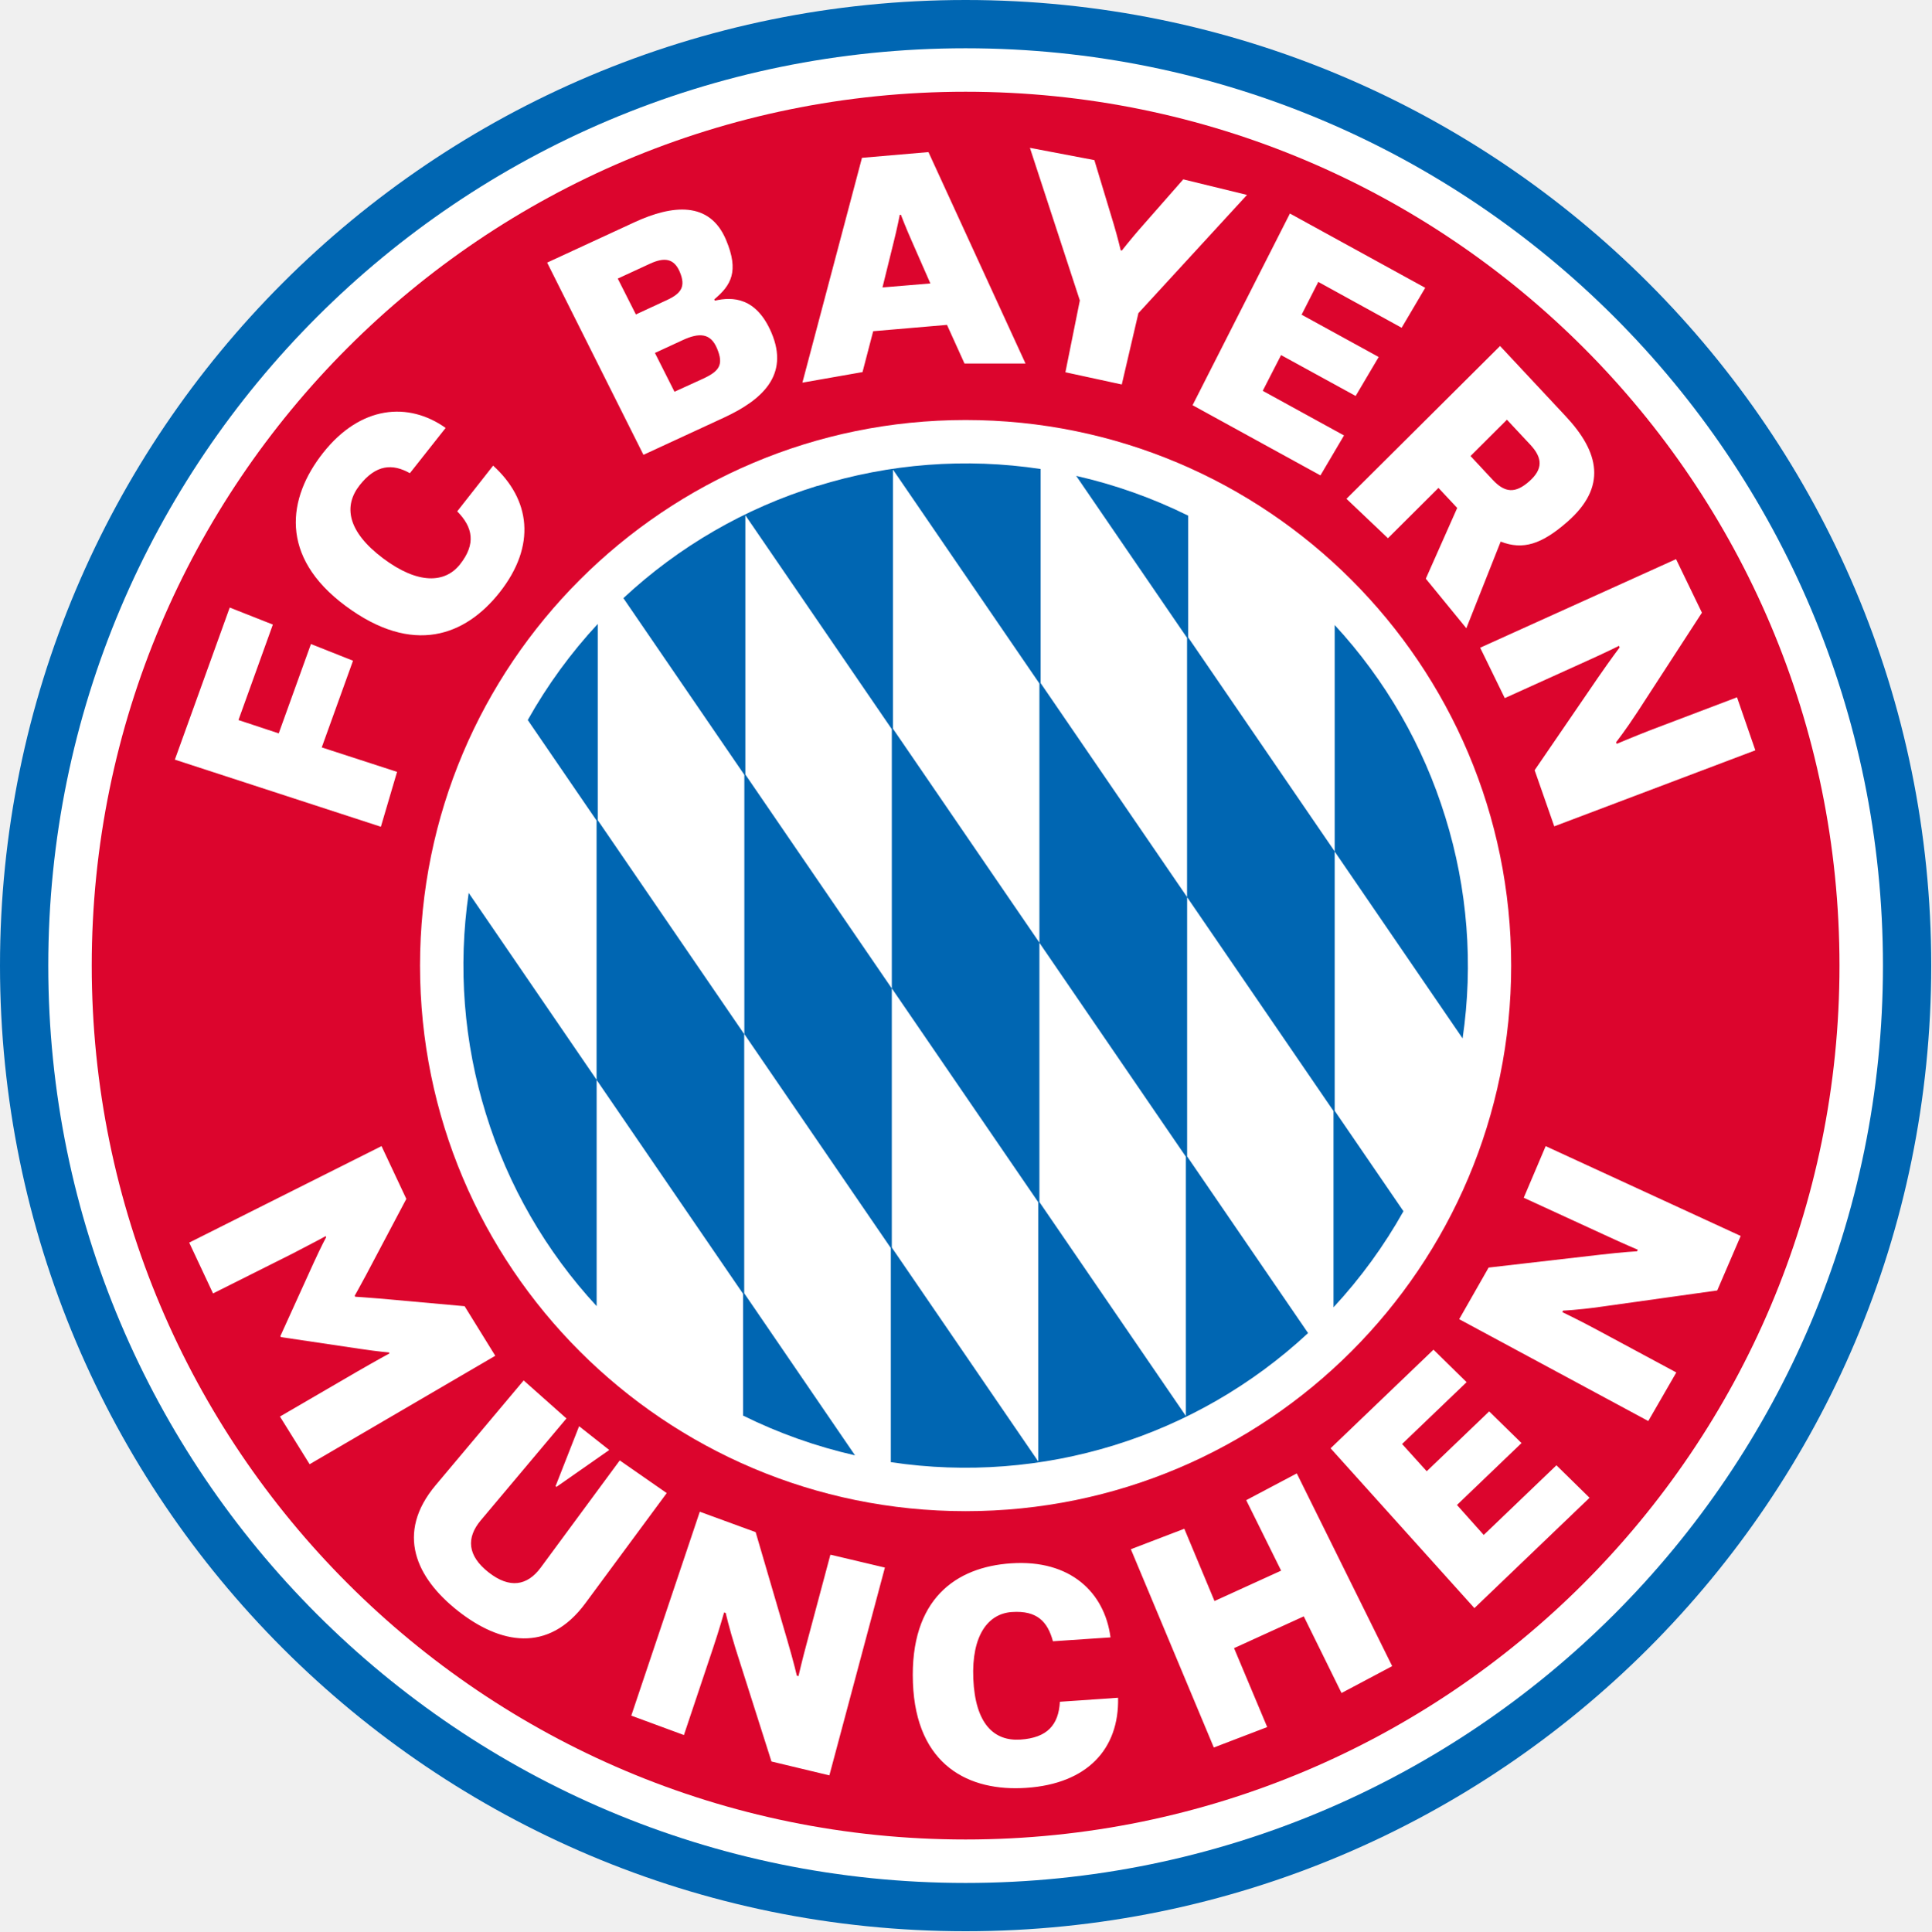
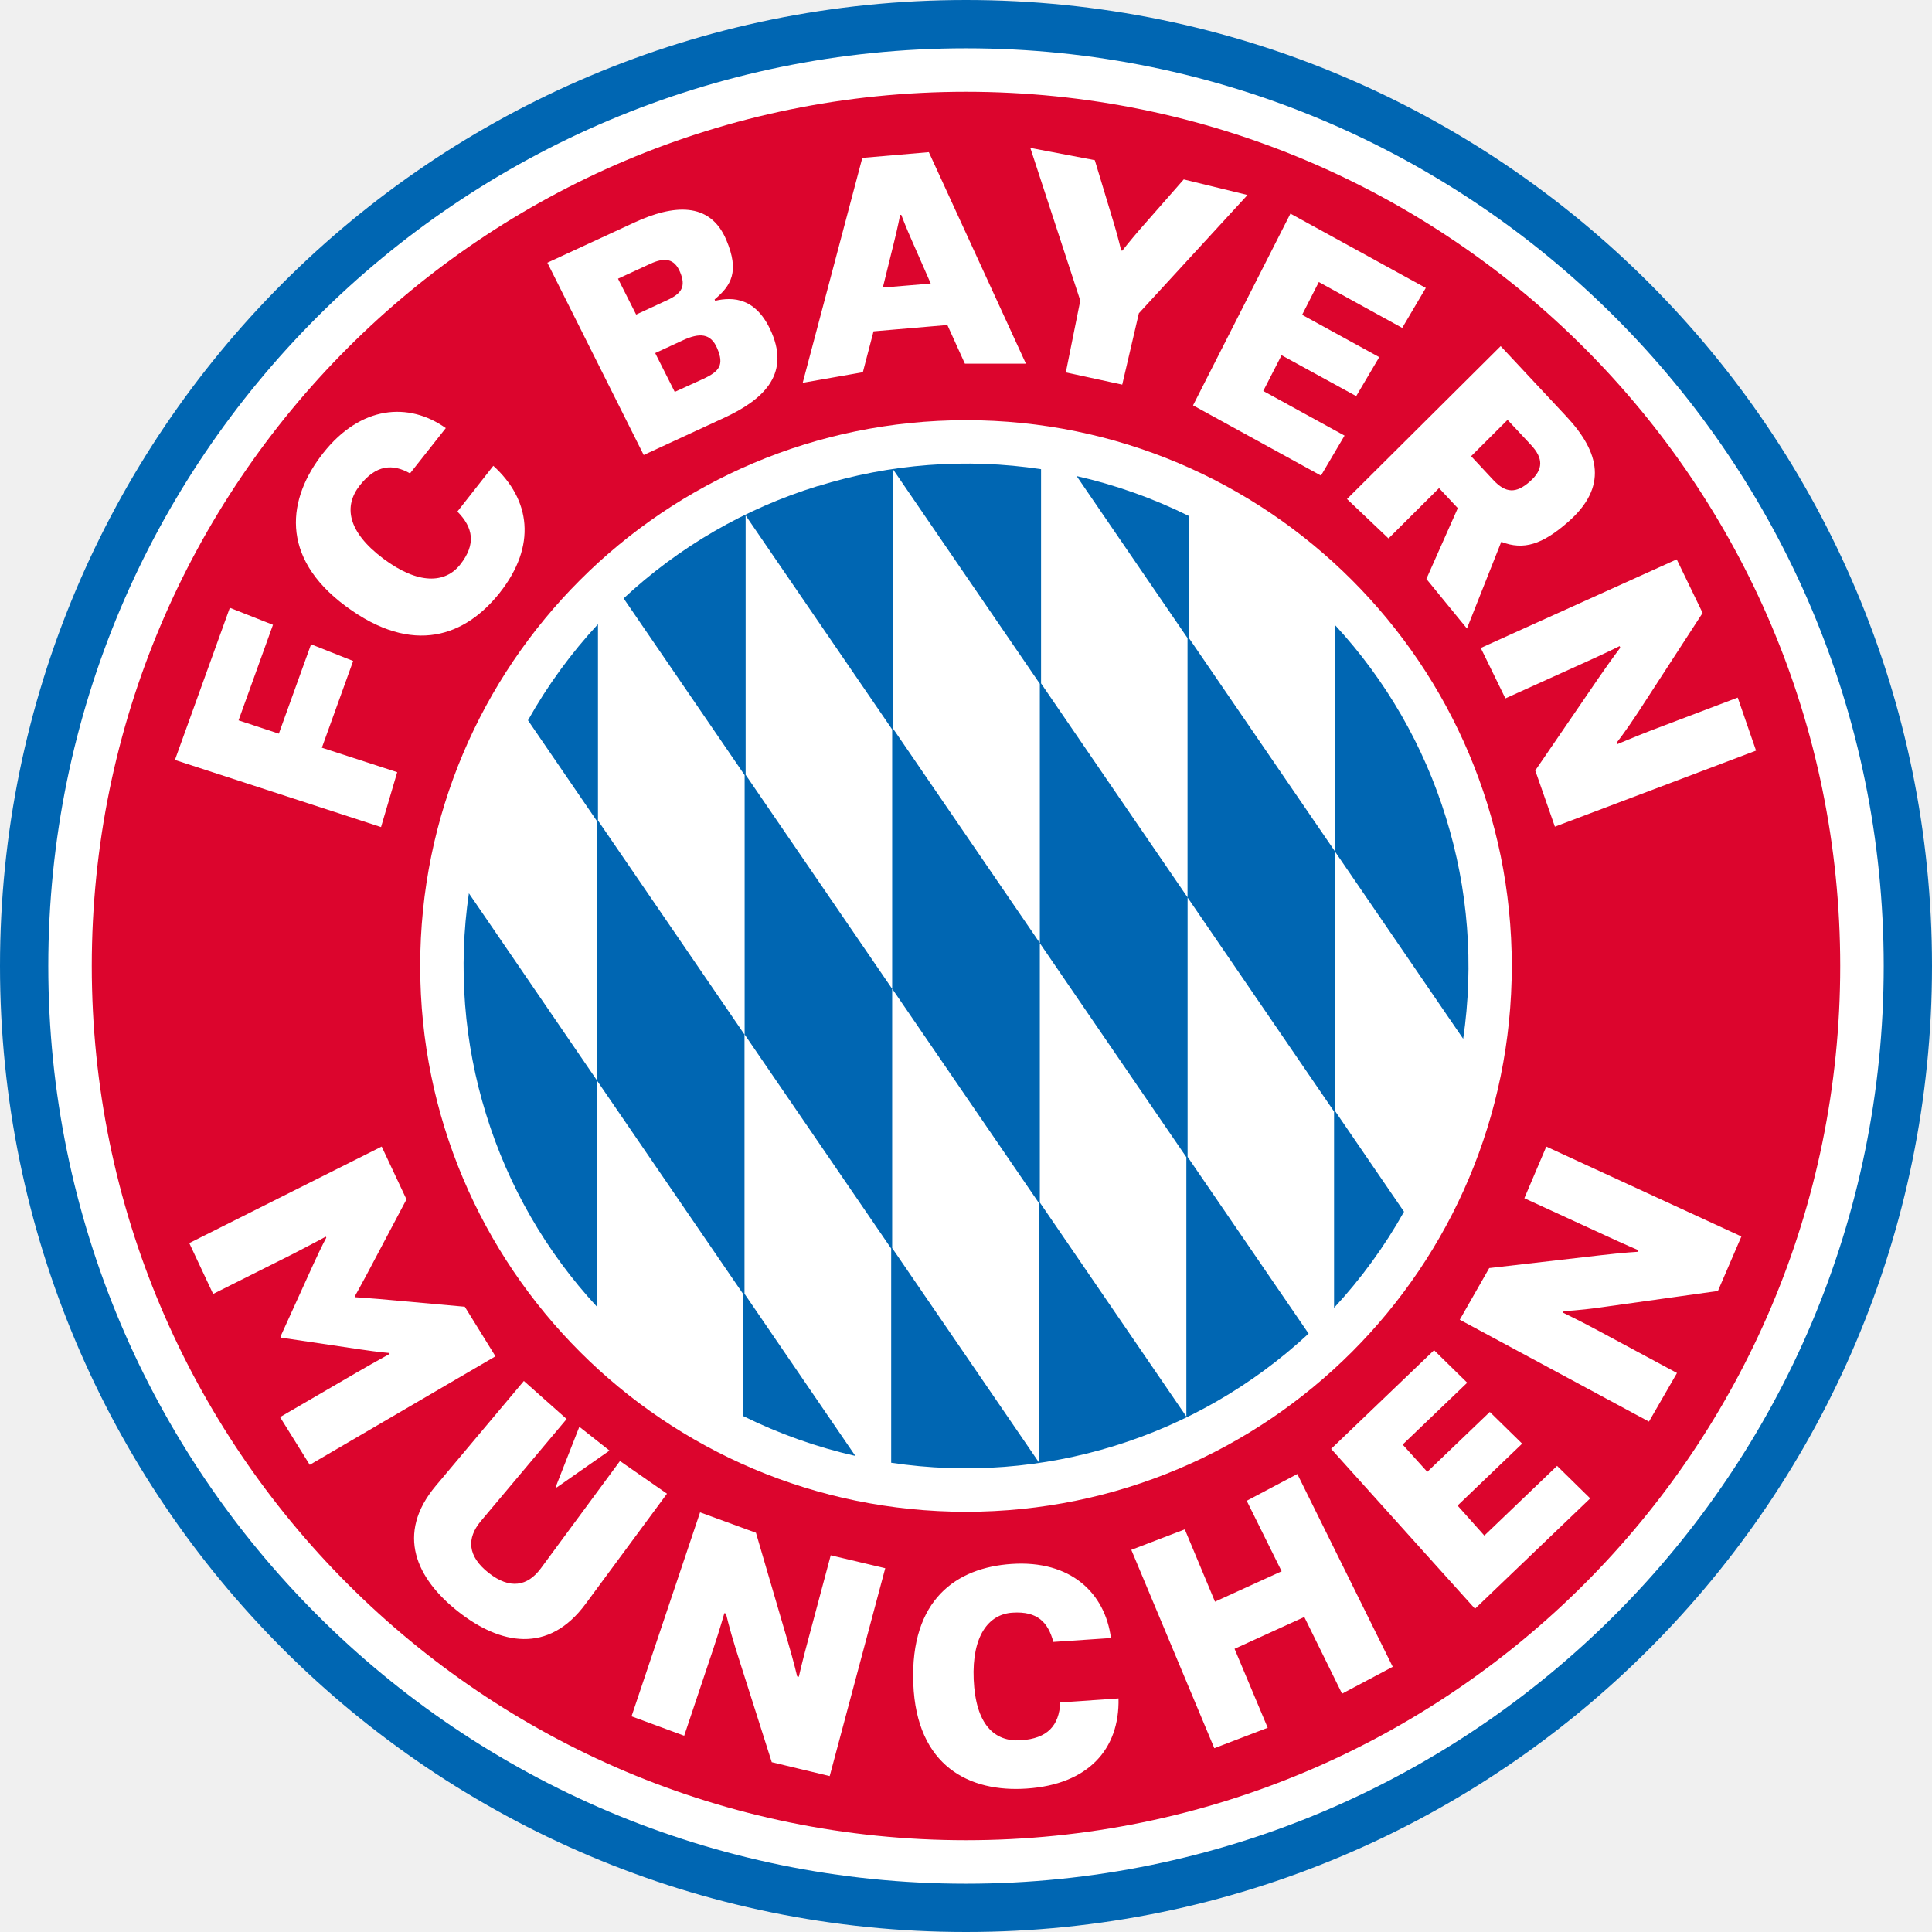
- <svg xmlns="http://www.w3.org/2000/svg" viewBox="0 0 566.93 566.93">
+ <svg xmlns="http://www.w3.org/2000/svg" height="316" width="316" viewBox="0 0 566.93 566.93">
  <defs>
    <style>.cls-1{fill:none}.cls-2{fill:#0066b2}.cls-3{fill:#fff}.cls-4{fill:#dc052d}.cls-5{clip-path:url(#clip-path)}</style>
    <clipPath id="clip-path">
      <path class="cls-1" d="M136.03 136.03H430.9V430.9H136.03z" />
    </clipPath>
  </defs>
  <g id="Ringe" stroke="none" fill="#ffffff" stroke-width="1px">
    <path class="cls-2" d="M283.46 0C126.91 0 0 126.91 0 283.46s126.91 283.47 283.46 283.47S566.93 440 566.93 283.46 440 0 283.46 0z" stroke="none" fill="#0066b2" stroke-width="1px" />
    <path class="cls-3" d="M283.46 14.17c-148.72 0-269.29 120.57-269.29 269.29s120.57 269.3 269.29 269.3 269.3-120.57 269.3-269.3S432.19 14.17 283.46 14.17z" stroke="none" fill="#ffffff" stroke-width="1px" />
    <path class="cls-4" d="M283.46 26.93c-141.68 0-256.53 114.86-256.53 256.53S141.79 540 283.46 540 540 425.15 540 283.46 425.15 26.93 283.46 26.93zm0 416.69a160.16 160.16 0 1 1 160.16-160.16 160.15 160.15 0 0 1-160.16 160.16z" stroke="none" fill="#dc052d" stroke-width="1px" />
  </g>
  <path class="cls-5 cls-2" d="M142.65 327a146.77 146.77 0 0 0 32.5 56.43V317l-37.56-54.87a146.84 146.84 0 0 0 5.06 64.87m75.82 52.65v-76.07l-43-62.81v-57.61a147.82 147.82 0 0 0-20.54 28.21l20.2 29.51V317l43 62.8v35.76A148 148 0 0 0 251 427.23zm43.33-89.52l43 62.8v76.11l-43-62.81v-76.06l-43-62.81v-76.11l43 62.8zm43.33-13.41l-43-62.81v-76.07l43 62.81v76.11l43 62.81v76.11l-43-62.81zm-65.24-134.07A146.81 146.81 0 0 0 183 175.59l35.51 51.87v76.11l43 62.8v62.86A147.7 147.7 0 0 0 384 391.34l-35.51-51.87v-76.12l-43-62.81v-62.86a146.81 146.81 0 0 0-65.58 5m151.9 183.4v-76.14l-43-62.81v-35.75a147.86 147.86 0 0 0-32.88-11.68l32.54 47.54v76.11l43 62.81v57.61a147.83 147.83 0 0 0 20.53-28.2zm32.49-86.17a146.84 146.84 0 0 0-32.49-56.43v66.49l37.55 54.86a146.8 146.8 0 0 0-5.06-64.92" id="Rapport" stroke="none" fill="#0066b2" stroke-width="1px" />
  <path class="cls-3" d="M112 336.45l7.28 15.5-11.84 22.38c-1.78 3.33-3.32 6.05-3.32 6.05l.16.29s3.13.19 6.89.51l25.22 2.27 9 14.55-54.5 31.84-8.71-14L105 402.56c5.32-3.08 9.33-5.25 9.33-5.25l-.16-.29s-2.75-.2-8.5-1.05l-23.21-3.45-.16-.29 9.7-21.35c2.42-5.28 3.75-7.7 3.75-7.7l-.16-.29s-4 2.18-9.49 5L62.54 379.7l-7-14.92zm41.72 68.79l12.56 11.16-25.22 30c-4.14 5-3.93 10.22 2.33 15.15s11.4 3.91 15.28-1.28l23.26-31.55 13.79 9.59-23.88 32.34c-10.95 14.84-25.13 11.91-37.39 2.26S116 450.16 127.88 436zm25.13 20.42l-15.5 10.83-.26-.21 6.91-17.6zm26.58 18.12l16.4 6 9.27 31.66c2 6.85 2.82 10.47 2.82 10.47l.48.14s1.07-4.71 2.64-10.47l6.73-25.19 16 3.79-16.3 61-17-4.08-10.53-33.1c-2-6.43-2.9-10.5-2.9-10.5l-.48-.14s-1.41 5-3.19 10.31l-8.6 25.67-15.45-5.7zm122.79 54.61c.35 15-9 25.24-26.91 26.45C284.58 526 268.92 518.38 268 494c-.93-24.73 12.76-34 28.82-35.07 17.39-1.18 27.45 8.54 29.18 21.74l-16.9 1.14c-1.55-5.72-4.61-9.09-12.06-8.58-7 .47-11.85 6.88-11.32 19.57.57 13.27 6.07 18.39 13.86 17.87s11.19-4.25 11.56-11.1zm3.78-43.61l15.67-6 8.86 21.22 19.56-8.92-10.25-20.69 14.85-7.86 28 56.58-14.87 7.89-11.08-22.5-20.47 9.33L372 507l-15.67 6L332 454.85zm58.61-29.62l30.21-28.95 9.72 9.54-18.94 18.15 7.23 8 18.34-17.57 9.49 9.3-18.95 18.17 7.86 8.8 21.34-20.45 9.72 9.54-33.8 32.39zm37.75-37.9l8.64-15.15 32.78-3.78c7.09-.82 10.8-1 10.8-1l.22-.45s-4.43-1.88-9.8-4.38l-23.69-10.89 6.44-15.15L511 362.83l-6.89 16-34.41 4.82c-6.68.94-10.84 1.09-10.84 1.09l-.22.45s4.64 2.22 9.62 4.89l23.84 12.82-8.23 14.26zM67.44 178.35l12.66 5L70 211.38l11.82 3.91 9.46-26.23 12.35 4.9-9.18 25.45 22.11 7.18-4.75 16.11L51.33 223zm77.32-41.66c10.91 9.89 12.79 23.44 1.89 37.24-10 12.63-25.34 18.69-45.21 3.94-19.61-14.54-17-31.74-6.62-44.9 11-13.94 25.05-15.11 36-7.35l-10.5 13.29c-5.12-2.88-9.93-2.56-14.72 3.5s-3.73 13.56 6.9 21.53c10.17 7.61 18.11 7.33 22.54 1.73 4.73-6 3.81-10.85-.82-15.56zm41.48-71.44c11.15-5.15 22.07-6.27 26.88 5.13 3.95 9.33 1.44 13.41-3.43 17.5l.17.38c5.2-1.21 12.17-1 16.61 9.42 5.33 12.53-2.84 19.78-14 24.94l-23.58 10.9-28.27-56.43zm9.47 22.87c4.37-2 5.62-4.06 3.86-8.27-1.7-4.06-4.58-4.37-8.8-2.42l-9.42 4.35 5.32 10.53zm10.66 23.06c4.82-2.23 6.14-4.12 4.1-8.94-1.9-4.51-5.24-4.62-10.07-2.39l-8.14 3.76L198 115zm94.68-4.46h-17.91L278 95.37l-21.67 1.86-3.13 12-17.65 3.1 17.49-66 19.52-1.68zm-27.93-23.51l-5.39-12.28c-1.86-4.17-3.26-7.88-3.26-7.88h-.33s-.75 3.9-1.87 8.33l-3.21 13zM317 88.2l-14.66-44.8 18.92 3.6L327 66c1.08 3.63 2 7.49 2 7.49l.32.07s2.46-3.12 4.95-6l13.09-14.91 18.71 4.57-31.88 34.71-4.88 20.94-16.55-3.59zm61.67-25.52l39.72 21.81-6.92 11.73L387 82.76l-4.9 9.62 22.63 12.42-6.76 11.44-21.9-12-5.38 10.49 23.86 13.1-6.92 11.73-37.54-20.61zm61.69 38.89l19.27 20.62c9.86 10.55 12.22 20.73.48 31-7.5 6.56-13 8.37-19.57 5.8l-10.08 25.44-11.9-14.55 9.22-20.77-5.5-5.88L407.45 158l-12.18-11.57zm-8.67 32.3l6.52 7c3.63 3.88 6.68 4 10.73.42s3.93-6.85.3-10.74l-6.86-7.34zm24.58 108.71l-5.76-16.48 18.63-27.22c4-5.78 6.32-8.82 6.32-8.82l-.19-.46s-4.32 2.15-9.78 4.59l-23.75 10.75-7.22-14.8 57.5-26 7.6 15.72L480.7 209c-3.63 5.55-6.28 8.9-6.28 8.9l.19.46s4.72-2 10-4.06l25.31-9.6 5.38 15.56z" id="Schrift" stroke="none" fill="#ffffff" stroke-width="1px" />
</svg>
